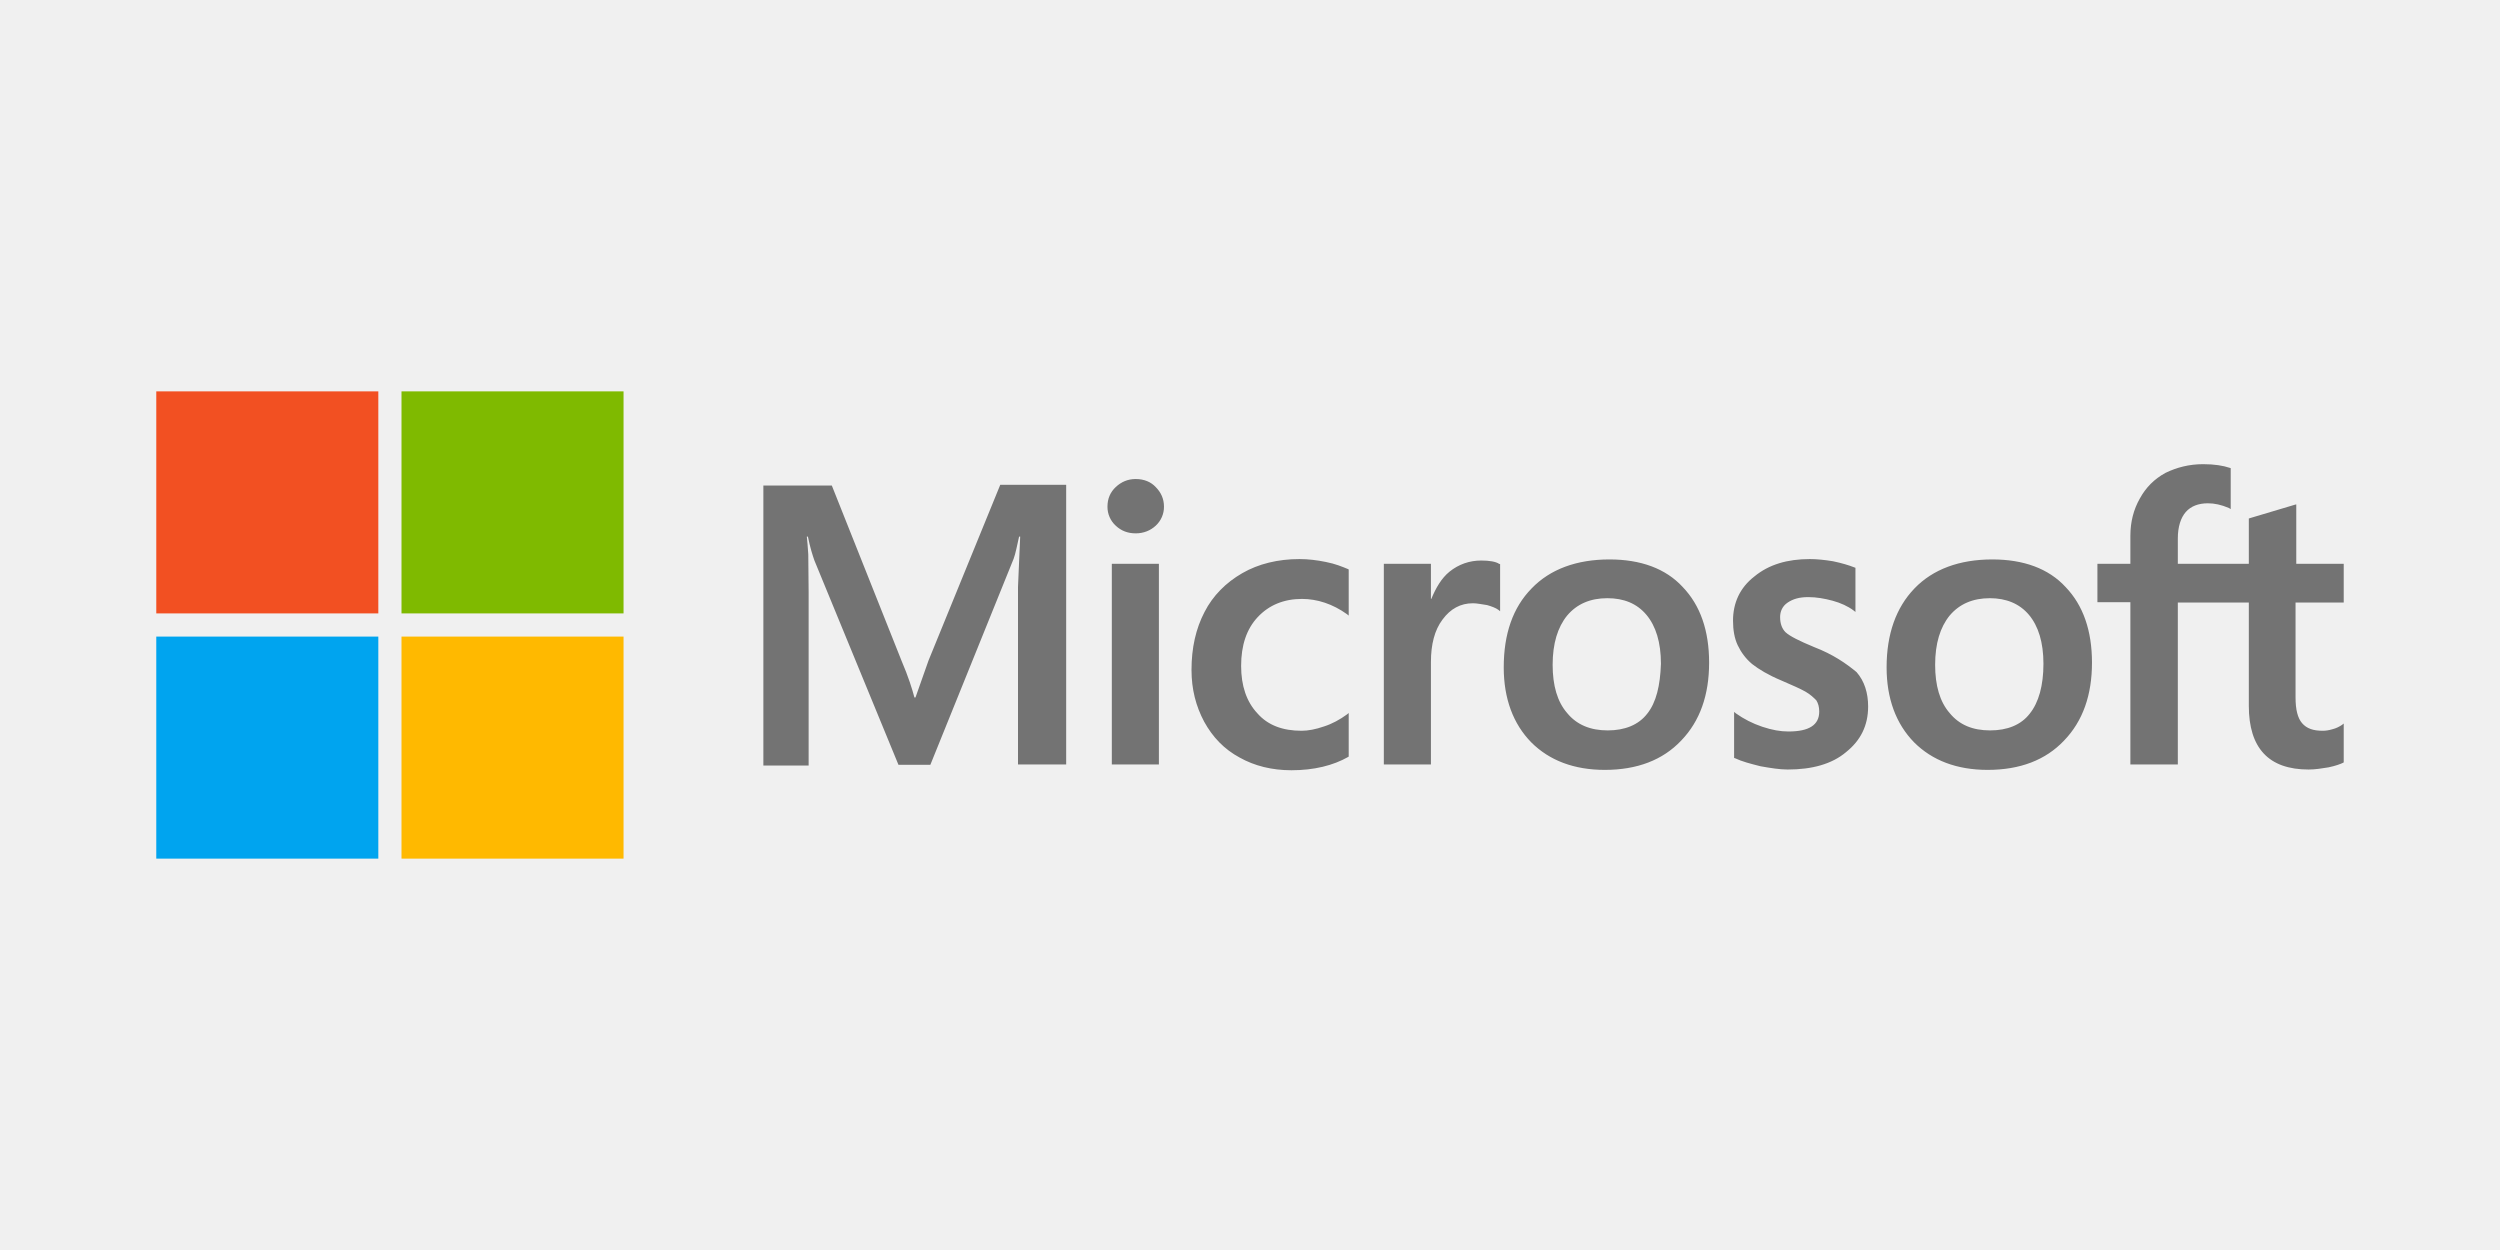
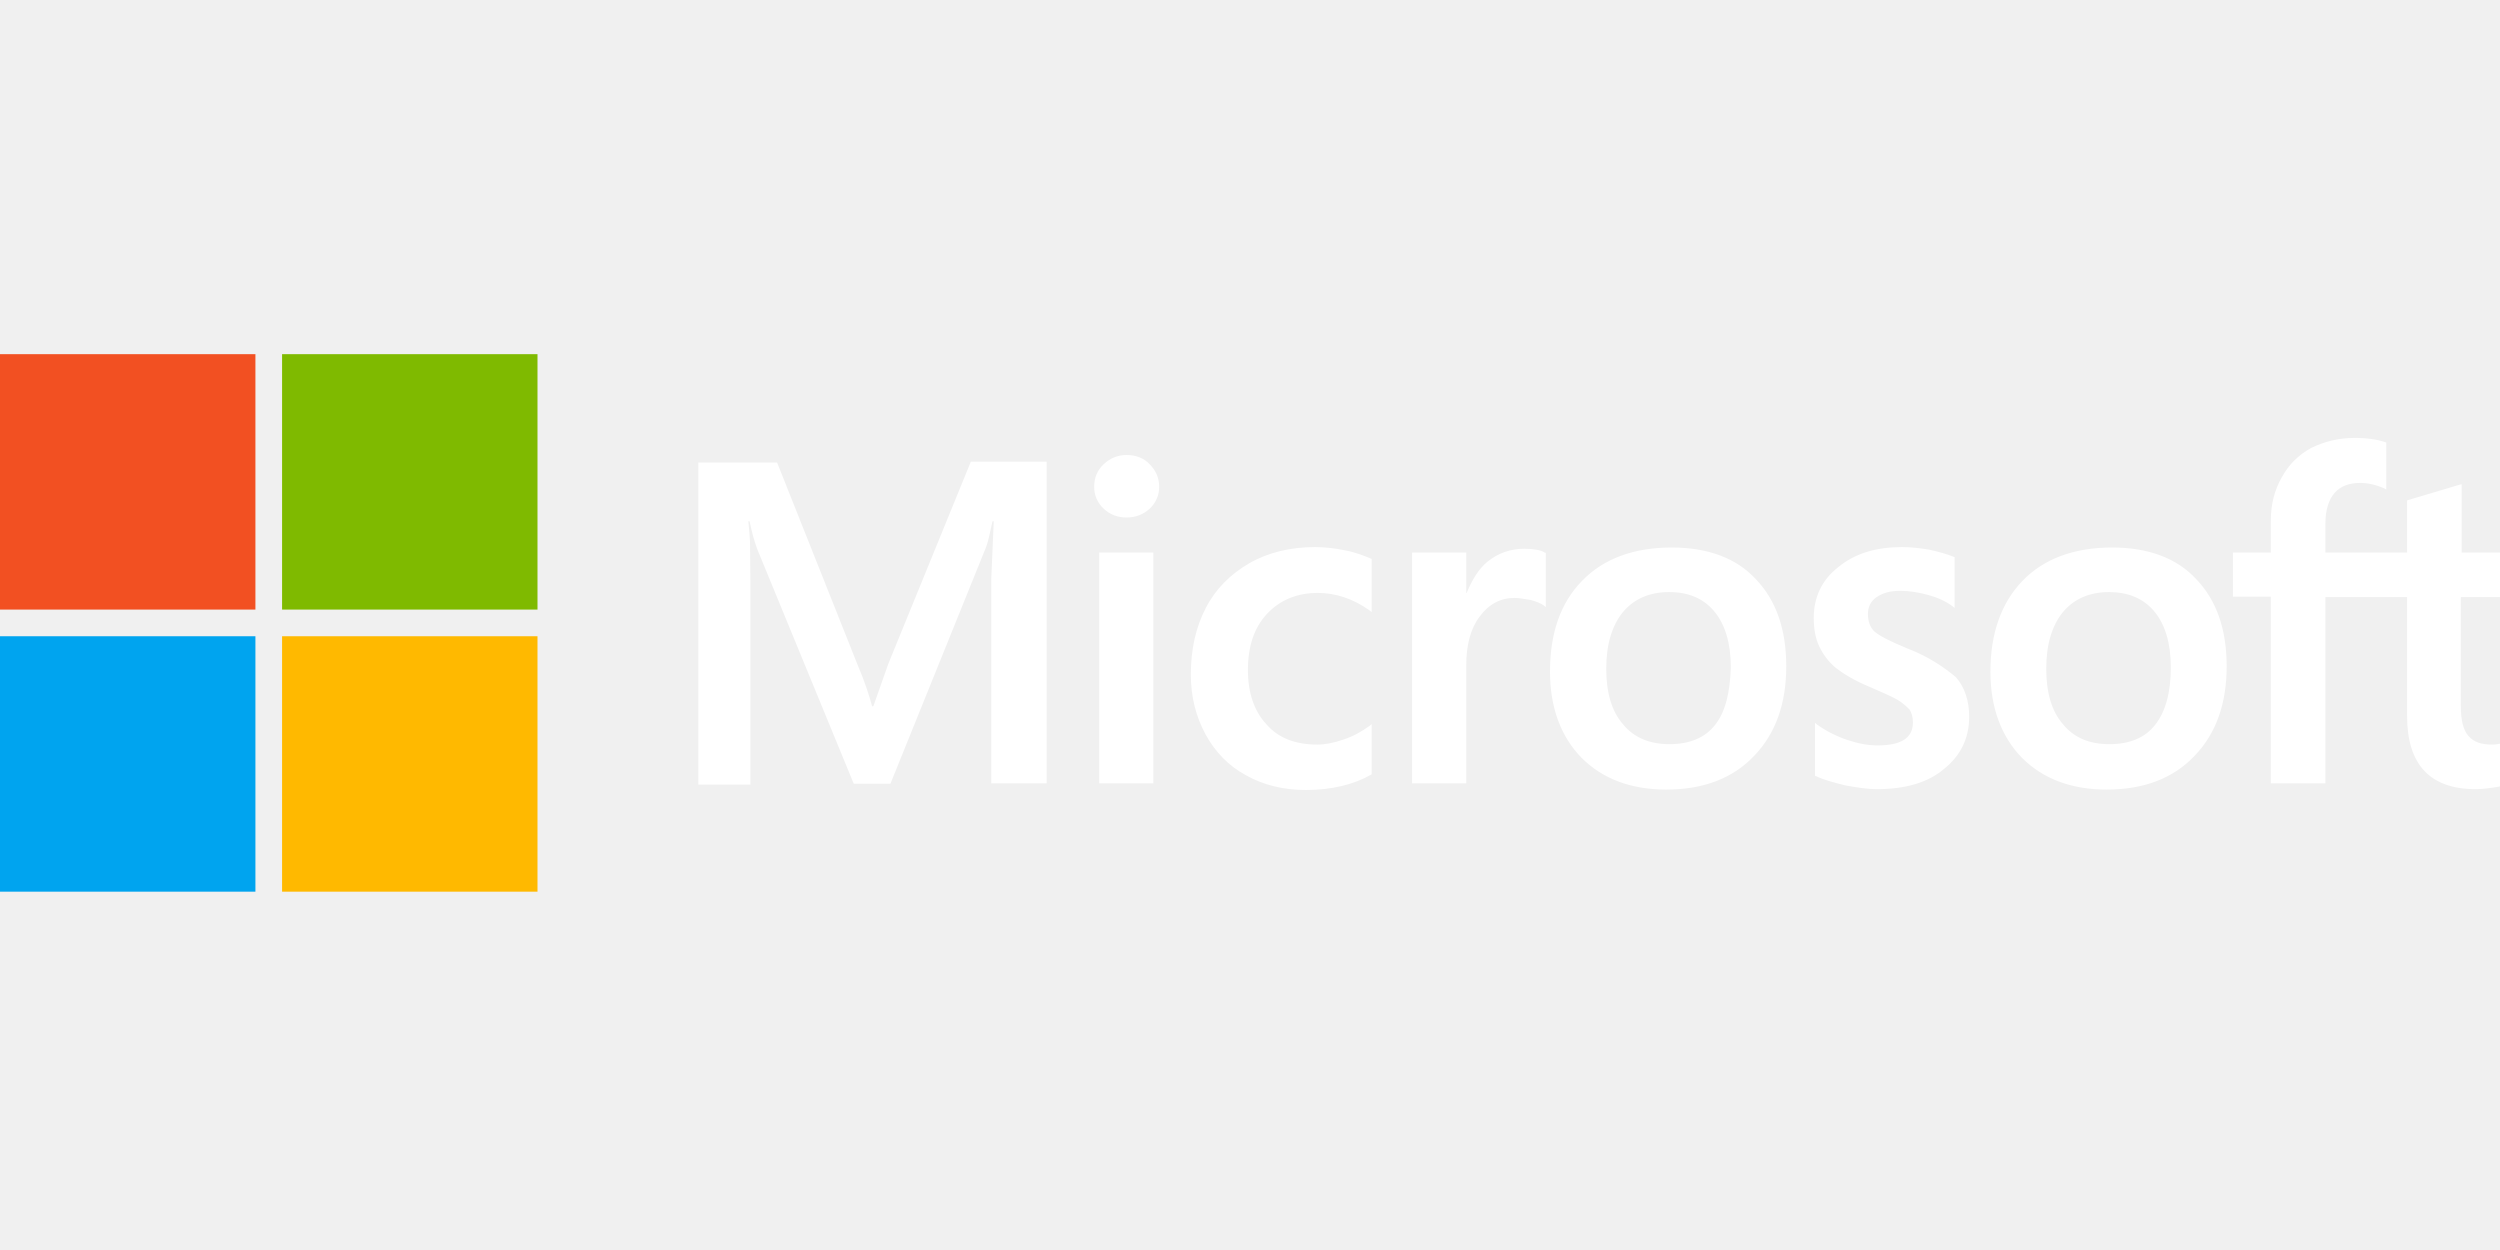
- <svg xmlns="http://www.w3.org/2000/svg" width="120" height="60">
-   <g transform="matrix(.173865 0 0 .173865 7.501548 18.78565)">
-     <path d="M213.2 74.3l-3.6 10.2h-.3c-.6-2.3-1.7-5.8-3.5-10L186.5 26h-18.9v77.3h12.5V55.6L180 45c-.1-2.1-.3-3.7-.4-4.9h.3c.6 3 1.3 5.2 1.8 6.6l23.2 56.4h8.8l23-56.9c.5-1.3 1-3.9 1.5-6.1h.3l-.6 13.9v49h13.3V25.8H233zm50.6-26.7h13V103h-13zm6.6-23.4c-2.2 0-4 .8-5.5 2.2s-2.3 3.2-2.3 5.4a7.03 7.03 0 0 0 2.3 5.3c1.5 1.4 3.3 2.1 5.5 2.1s4.1-.8 5.5-2.1a7.03 7.03 0 0 0 2.3-5.3c0-2.1-.8-3.9-2.3-5.4-1.3-1.4-3.2-2.2-5.5-2.2m52.5 22.9c-2.4-.5-4.9-.8-7.3-.8-5.9 0-11.3 1.3-15.8 3.9s-8.1 6.2-10.4 10.7c-2.4 4.6-3.6 9.9-3.6 16 0 5.3 1.2 10 3.5 14.3 2.3 4.2 5.5 7.6 9.8 9.9 4.1 2.3 8.9 3.5 14.3 3.5 6.2 0 11.5-1.3 15.7-3.7l.1-.1v-12l-.5.4c-1.9 1.4-4.1 2.6-6.3 3.3-2.3.8-4.4 1.2-6.2 1.2-5.2 0-9.3-1.5-12.2-4.8-3-3.2-4.5-7.6-4.5-13.1 0-5.7 1.5-10.2 4.6-13.5s7.2-5 12.2-5c4.2 0 8.5 1.4 12.4 4.2l.5.4V49.2l-.1-.1c-1.7-.7-3.6-1.5-6.2-2m42.9-.4c-3.2 0-6.2 1-8.8 3.1-2.2 1.8-3.7 4.4-5 7.5h-.1v-9.7h-13V103h13V74.7c0-4.8 1-8.8 3.2-11.7 2.2-3 5-4.5 8.4-4.5 1.2 0 2.4.3 3.9.5 1.4.4 2.4.8 3.1 1.3l.5.4v-13l-.3-.1c-.9-.6-2.7-.9-4.9-.9m35.4-.3c-9.1 0-16.4 2.7-21.5 8-5.2 5.3-7.7 12.6-7.7 21.8 0 8.6 2.6 15.6 7.6 20.7 5 5 11.8 7.6 20.3 7.6 8.9 0 16-2.7 21.1-8.1 5.2-5.4 7.7-12.6 7.7-21.5 0-8.8-2.4-15.8-7.3-20.9-4.7-5.1-11.6-7.6-20.2-7.6M411.6 89c-2.4 3.1-6.2 4.6-10.9 4.6s-8.5-1.5-11.2-4.8c-2.7-3.1-4-7.6-4-13.3 0-5.9 1.4-10.4 4-13.6 2.7-3.2 6.4-4.8 11.1-4.8 4.6 0 8.2 1.5 10.8 4.6s4 7.6 4 13.5c-.2 6-1.3 10.7-3.8 13.8m46.1-18.4c-4.1-1.7-6.7-3-7.9-4.1-1-1-1.5-2.4-1.5-4.2 0-1.5.6-3 2.1-4s3.2-1.5 5.7-1.5c2.2 0 4.5.4 6.7 1s4.2 1.5 5.8 2.7l.5.4V48.7l-.3-.1c-1.5-.6-3.5-1.2-5.9-1.7-2.4-.4-4.6-.6-6.4-.6-6.2 0-11.3 1.5-15.3 4.8-4 3.1-5.9 7.3-5.9 12.2 0 2.6.4 4.9 1.3 6.8s2.2 3.7 4 5.2c1.8 1.4 4.4 3 8 4.5 3 1.3 5.3 2.3 6.7 3.1s2.3 1.7 3 2.4c.5.8.8 1.8.8 3.1 0 3.7-2.8 5.5-8.5 5.5-2.2 0-4.5-.4-7.2-1.3s-5.2-2.2-7.3-3.7l-.5-.4v12.7l.3.1c1.9.9 4.2 1.5 7 2.2 2.8.5 5.3.9 7.5.9 6.7 0 12.2-1.5 16.1-4.8 4-3.2 6.1-7.3 6.1-12.6 0-3.7-1-7-3.2-9.5-2.9-2.4-6.5-4.9-11.7-6.9m49.2-24.2c-9.1 0-16.4 2.7-21.5 8s-7.7 12.6-7.7 21.8c0 8.6 2.6 15.6 7.6 20.7 5 5 11.8 7.6 20.3 7.6 8.9 0 16-2.7 21.1-8.1 5.2-5.4 7.7-12.6 7.7-21.5 0-8.8-2.4-15.8-7.3-20.9-4.7-5.1-11.6-7.6-20.2-7.6M517.2 89c-2.4 3.1-6.2 4.6-10.9 4.6-4.8 0-8.5-1.5-11.2-4.8-2.7-3.1-4-7.6-4-13.3 0-5.9 1.4-10.4 4-13.6 2.7-3.2 6.4-4.8 11.1-4.8 4.5 0 8.2 1.5 10.8 4.6s4 7.6 4 13.5c0 6-1.3 10.7-3.8 13.8m86.7-30.7V47.6h-13.1V31.2l-.4.1L578 35l-.3.1v12.5h-19.6v-7c0-3.2.8-5.7 2.2-7.3s3.5-2.4 6.1-2.4c1.8 0 3.7.4 5.8 1.3l.5.3V21.2l-.3-.1c-1.8-.6-4.2-1-7.3-1-3.9 0-7.3.9-10.4 2.4-3.1 1.7-5.4 4-7.1 7.1-1.7 3-2.6 6.4-2.6 10.3v7.7h-9.1v10.6h9.1V103h13.1V58.3h19.6v28.5c0 11.7 5.5 17.6 16.5 17.6 1.8 0 3.7-.3 5.5-.6 1.9-.4 3.3-.9 4.1-1.3l.1-.1V91.7l-.5.4c-.8.5-1.5.9-2.7 1.2-1 .3-1.9.4-2.6.4-2.6 0-4.4-.6-5.7-2.1-1.2-1.4-1.8-3.7-1.8-7.1V58.3z" fill="#737373" />
-     <path d="M0 0h61.3v61.3H0z" fill="#f25022" />
-     <path d="M67.7 0H129v61.3H67.7z" fill="#7fba00" />
-     <path d="M0 67.7h61.3V129H0z" fill="#00a4ef" />
-     <path d="M67.7 67.7H129V129H67.7z" fill="#ffb900" />
-   </g>
+ <svg xmlns="http://www.w3.org/2000/svg" viewBox="0 0 600 130" width="120" height="60">
+   <path d="M213.2 74.3l-3.6 10.2h-.3c-.6-2.3-1.7-5.8-3.5-10L186.5 26h-18.9v77.3h12.5V55.6L180 45c-.1-2.1-.3-3.7-.4-4.9h.3c.6 3 1.3 5.2 1.8 6.6l23.2 56.4h8.8l23-56.9c.5-1.3 1-3.9 1.5-6.1h.3l-.6 13.9v49h13.3V25.8H233zm50.6-26.7h13V103h-13zm6.6-23.4c-2.2 0-4 .8-5.5 2.2s-2.3 3.2-2.3 5.4a7.03 7.03 0 0 0 2.3 5.3c1.5 1.4 3.3 2.1 5.5 2.1s4.1-.8 5.5-2.1a7.03 7.03 0 0 0 2.3-5.3c0-2.1-.8-3.9-2.3-5.4-1.3-1.4-3.2-2.2-5.5-2.2m52.5 22.9c-2.4-.5-4.9-.8-7.3-.8-5.9 0-11.3 1.3-15.8 3.9s-8.1 6.2-10.4 10.7c-2.4 4.6-3.6 9.9-3.6 16 0 5.3 1.2 10 3.5 14.3 2.3 4.2 5.5 7.6 9.8 9.9 4.1 2.3 8.9 3.5 14.3 3.5 6.2 0 11.5-1.3 15.7-3.7l.1-.1v-12l-.5.4c-1.9 1.4-4.1 2.6-6.3 3.3-2.3.8-4.4 1.2-6.2 1.2-5.2 0-9.3-1.5-12.2-4.8-3-3.2-4.5-7.6-4.5-13.1 0-5.7 1.5-10.2 4.6-13.5s7.2-5 12.2-5c4.2 0 8.5 1.4 12.4 4.2l.5.4V49.2l-.1-.1c-1.7-.7-3.6-1.5-6.2-2m42.9-.4c-3.2 0-6.2 1-8.8 3.1-2.2 1.8-3.7 4.4-5 7.5h-.1v-9.7h-13V103h13V74.7c0-4.8 1-8.8 3.2-11.7 2.2-3 5-4.5 8.4-4.5 1.2 0 2.4.3 3.9.5 1.4.4 2.4.8 3.1 1.3l.5.4v-13l-.3-.1c-.9-.6-2.7-.9-4.9-.9m35.4-.3c-9.1 0-16.4 2.7-21.5 8-5.2 5.3-7.7 12.6-7.7 21.8 0 8.6 2.6 15.6 7.6 20.7 5 5 11.8 7.6 20.3 7.6 8.9 0 16-2.7 21.1-8.1 5.2-5.4 7.7-12.6 7.7-21.5 0-8.8-2.4-15.8-7.3-20.9-4.7-5.1-11.6-7.6-20.2-7.6M411.6 89c-2.4 3.1-6.2 4.6-10.9 4.6s-8.5-1.5-11.2-4.8c-2.7-3.1-4-7.6-4-13.3 0-5.9 1.4-10.4 4-13.6 2.7-3.2 6.4-4.8 11.1-4.8 4.6 0 8.2 1.5 10.8 4.6s4 7.6 4 13.5c-.2 6-1.3 10.7-3.8 13.8m46.1-18.4c-4.1-1.7-6.7-3-7.9-4.1-1-1-1.5-2.4-1.5-4.2 0-1.5.6-3 2.1-4s3.2-1.5 5.7-1.5c2.2 0 4.5.4 6.7 1s4.2 1.5 5.8 2.7l.5.4V48.7l-.3-.1c-1.5-.6-3.5-1.2-5.9-1.7-2.4-.4-4.6-.6-6.4-.6-6.2 0-11.3 1.5-15.3 4.8-4 3.1-5.9 7.3-5.9 12.2 0 2.6.4 4.9 1.3 6.8s2.2 3.7 4 5.2c1.8 1.4 4.4 3 8 4.5 3 1.3 5.3 2.3 6.7 3.1s2.3 1.7 3 2.4c.5.8.8 1.8.8 3.1 0 3.7-2.8 5.5-8.5 5.5-2.2 0-4.5-.4-7.2-1.3s-5.2-2.2-7.3-3.7l-.5-.4v12.7l.3.1c1.9.9 4.2 1.5 7 2.2 2.8.5 5.3.9 7.5.9 6.7 0 12.2-1.5 16.1-4.8 4-3.2 6.1-7.3 6.1-12.6 0-3.7-1-7-3.2-9.5-2.9-2.4-6.5-4.9-11.7-6.9m49.2-24.2c-9.1 0-16.4 2.7-21.5 8s-7.7 12.6-7.7 21.8c0 8.6 2.6 15.6 7.6 20.7 5 5 11.8 7.6 20.3 7.6 8.9 0 16-2.7 21.1-8.1 5.2-5.4 7.7-12.6 7.7-21.5 0-8.8-2.4-15.8-7.3-20.9-4.7-5.1-11.6-7.6-20.2-7.6M517.2 89c-2.4 3.1-6.2 4.6-10.9 4.6-4.8 0-8.5-1.5-11.2-4.8-2.7-3.1-4-7.6-4-13.3 0-5.9 1.4-10.4 4-13.6 2.7-3.2 6.4-4.8 11.1-4.8 4.5 0 8.2 1.5 10.8 4.6s4 7.6 4 13.5c0 6-1.3 10.7-3.8 13.8m86.7-30.7V47.6h-13.1V31.2l-.4.1L578 35l-.3.1v12.5h-19.6v-7c0-3.2.8-5.7 2.2-7.3s3.5-2.4 6.1-2.4c1.8 0 3.7.4 5.8 1.3l.5.3V21.2l-.3-.1c-1.8-.6-4.2-1-7.3-1-3.9 0-7.3.9-10.4 2.4-3.1 1.7-5.4 4-7.1 7.1-1.7 3-2.6 6.4-2.6 10.3v7.7h-9.1v10.6h9.1V103h13.1V58.3h19.6v28.5c0 11.7 5.5 17.6 16.5 17.6 1.8 0 3.7-.3 5.5-.6 1.9-.4 3.3-.9 4.1-1.3l.1-.1V91.7l-.5.4c-.8.5-1.5.9-2.7 1.2-1 .3-1.9.4-2.6.4-2.6 0-4.4-.6-5.7-2.1-1.2-1.4-1.8-3.7-1.8-7.1V58.3z" fill="white" />
+   <path d="M0 0h61.3v61.3H0z" fill="#f25022" />
+   <path d="M67.7 0H129v61.3H67.7z" fill="#7fba00" />
+   <path d="M0 67.7h61.3V129H0z" fill="#00a4ef" />
+   <path d="M67.7 67.7H129V129H67.7z" fill="#ffb900" />
</svg>
